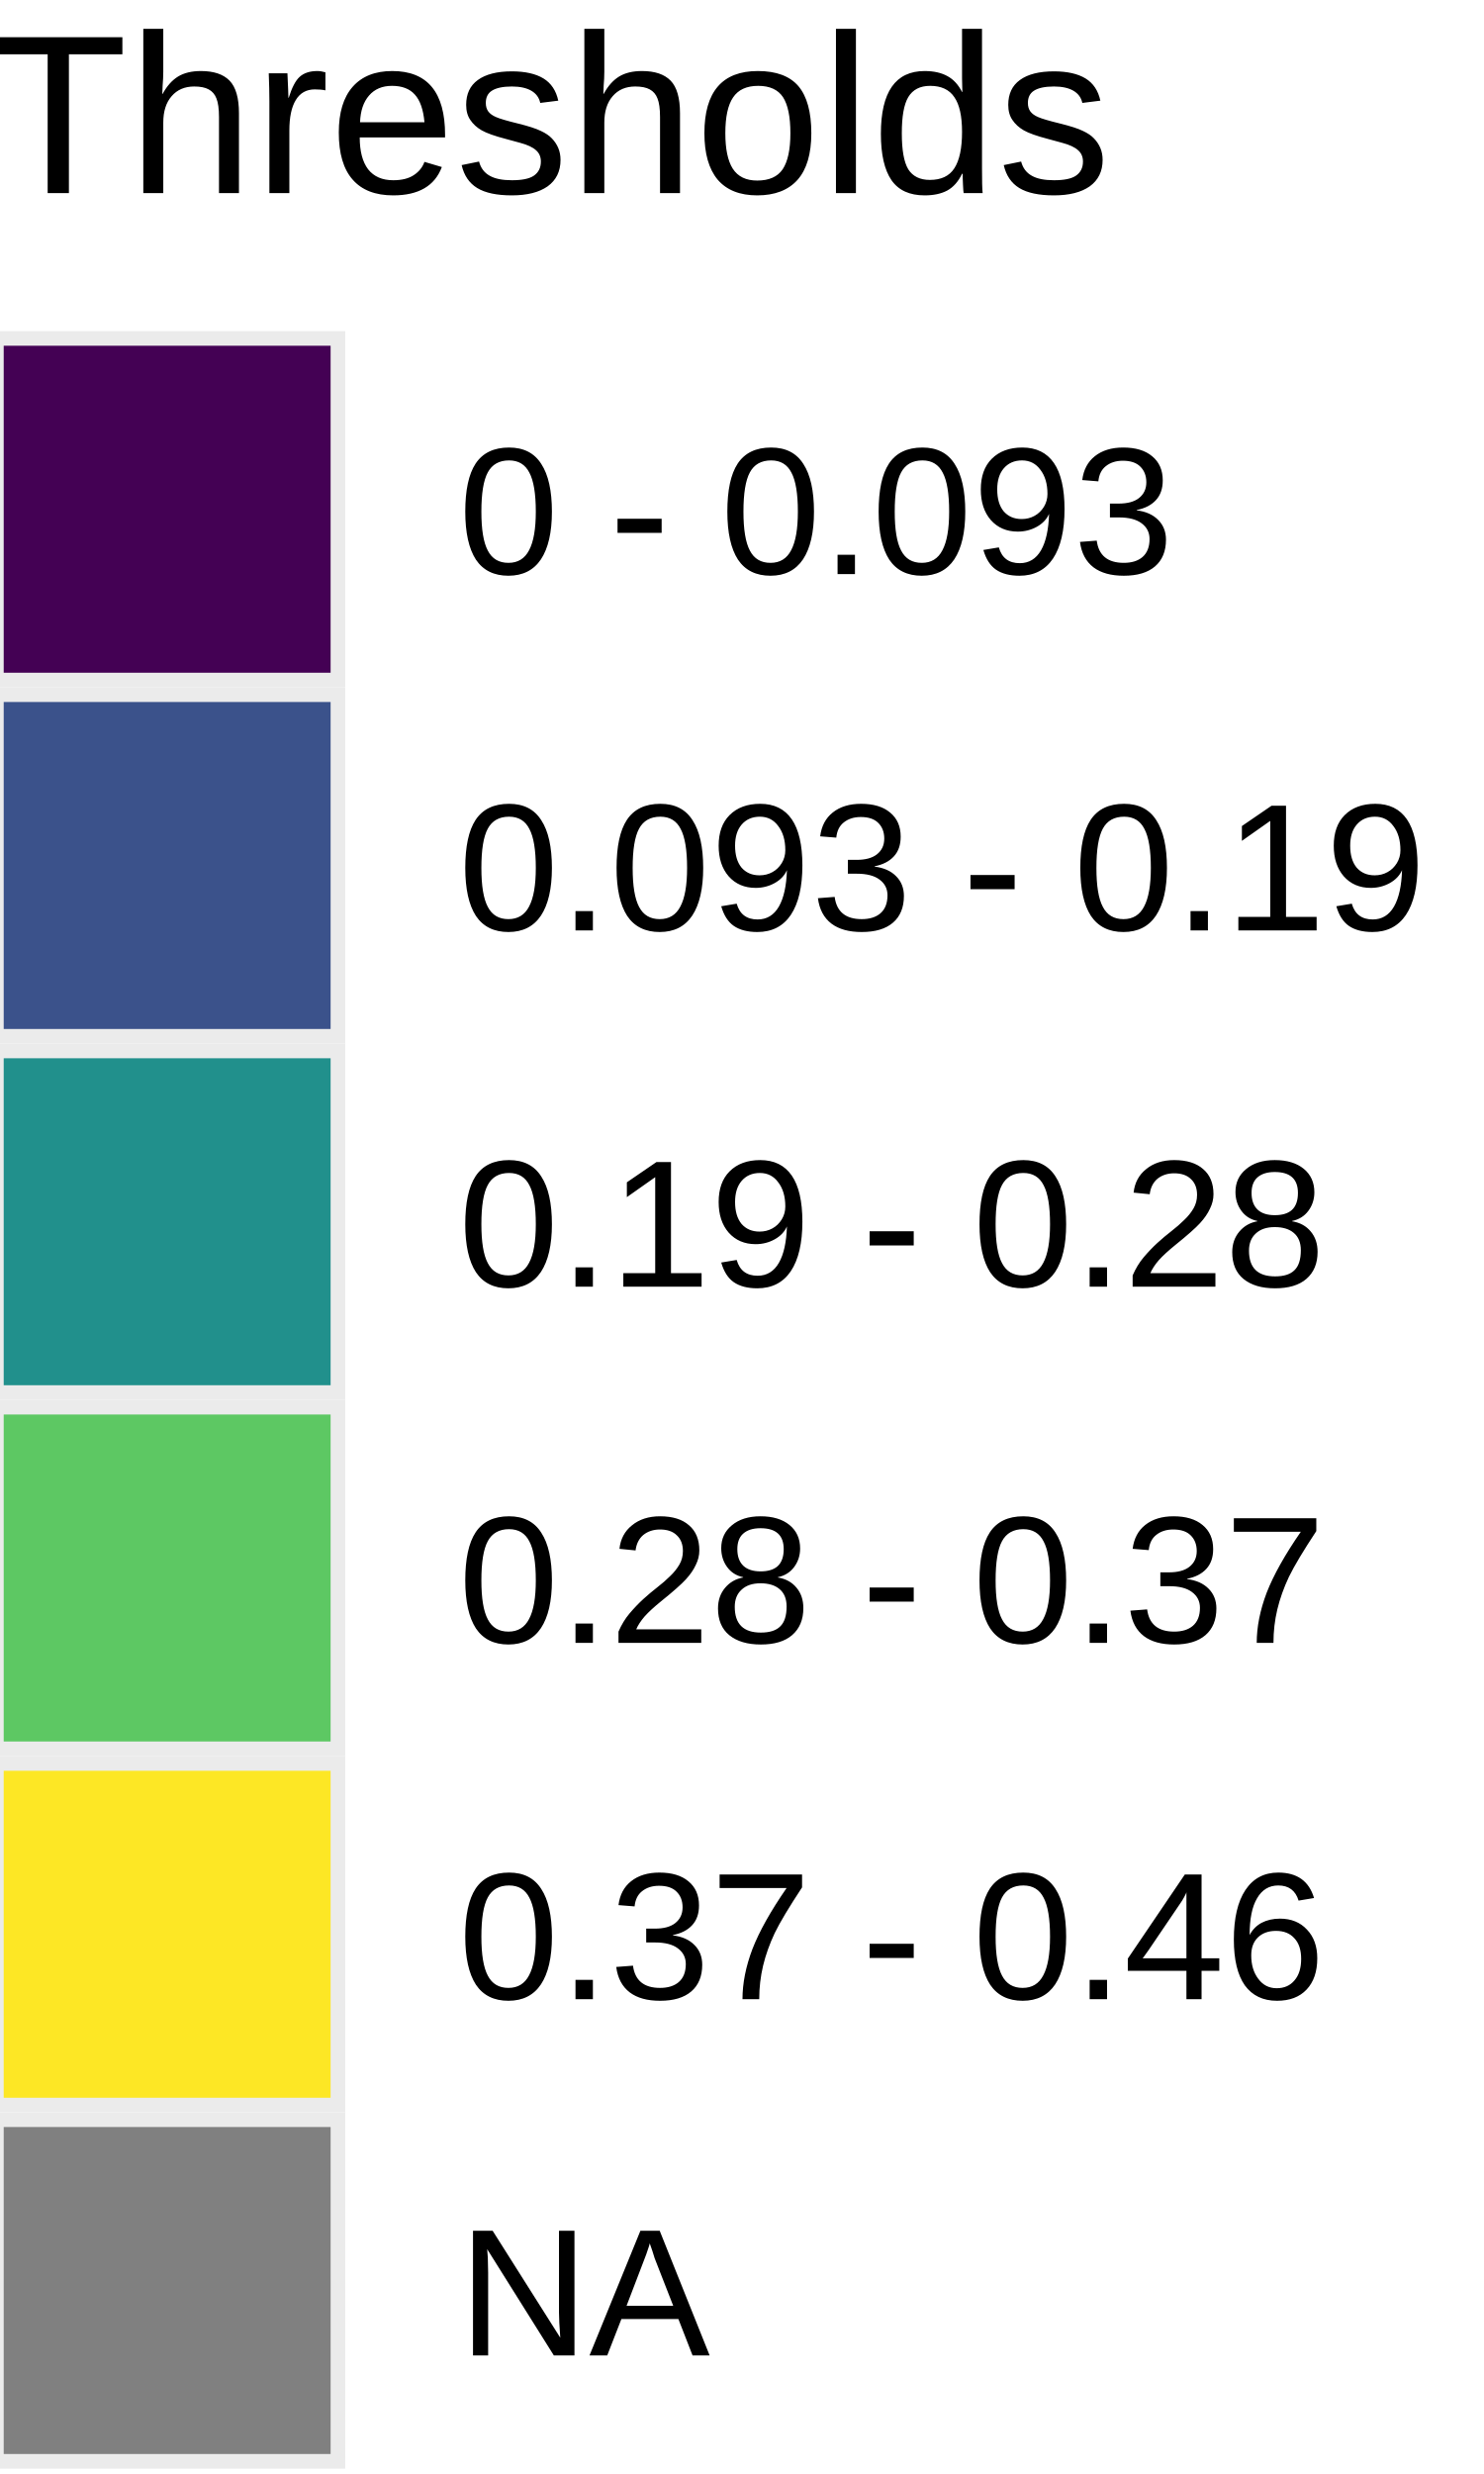
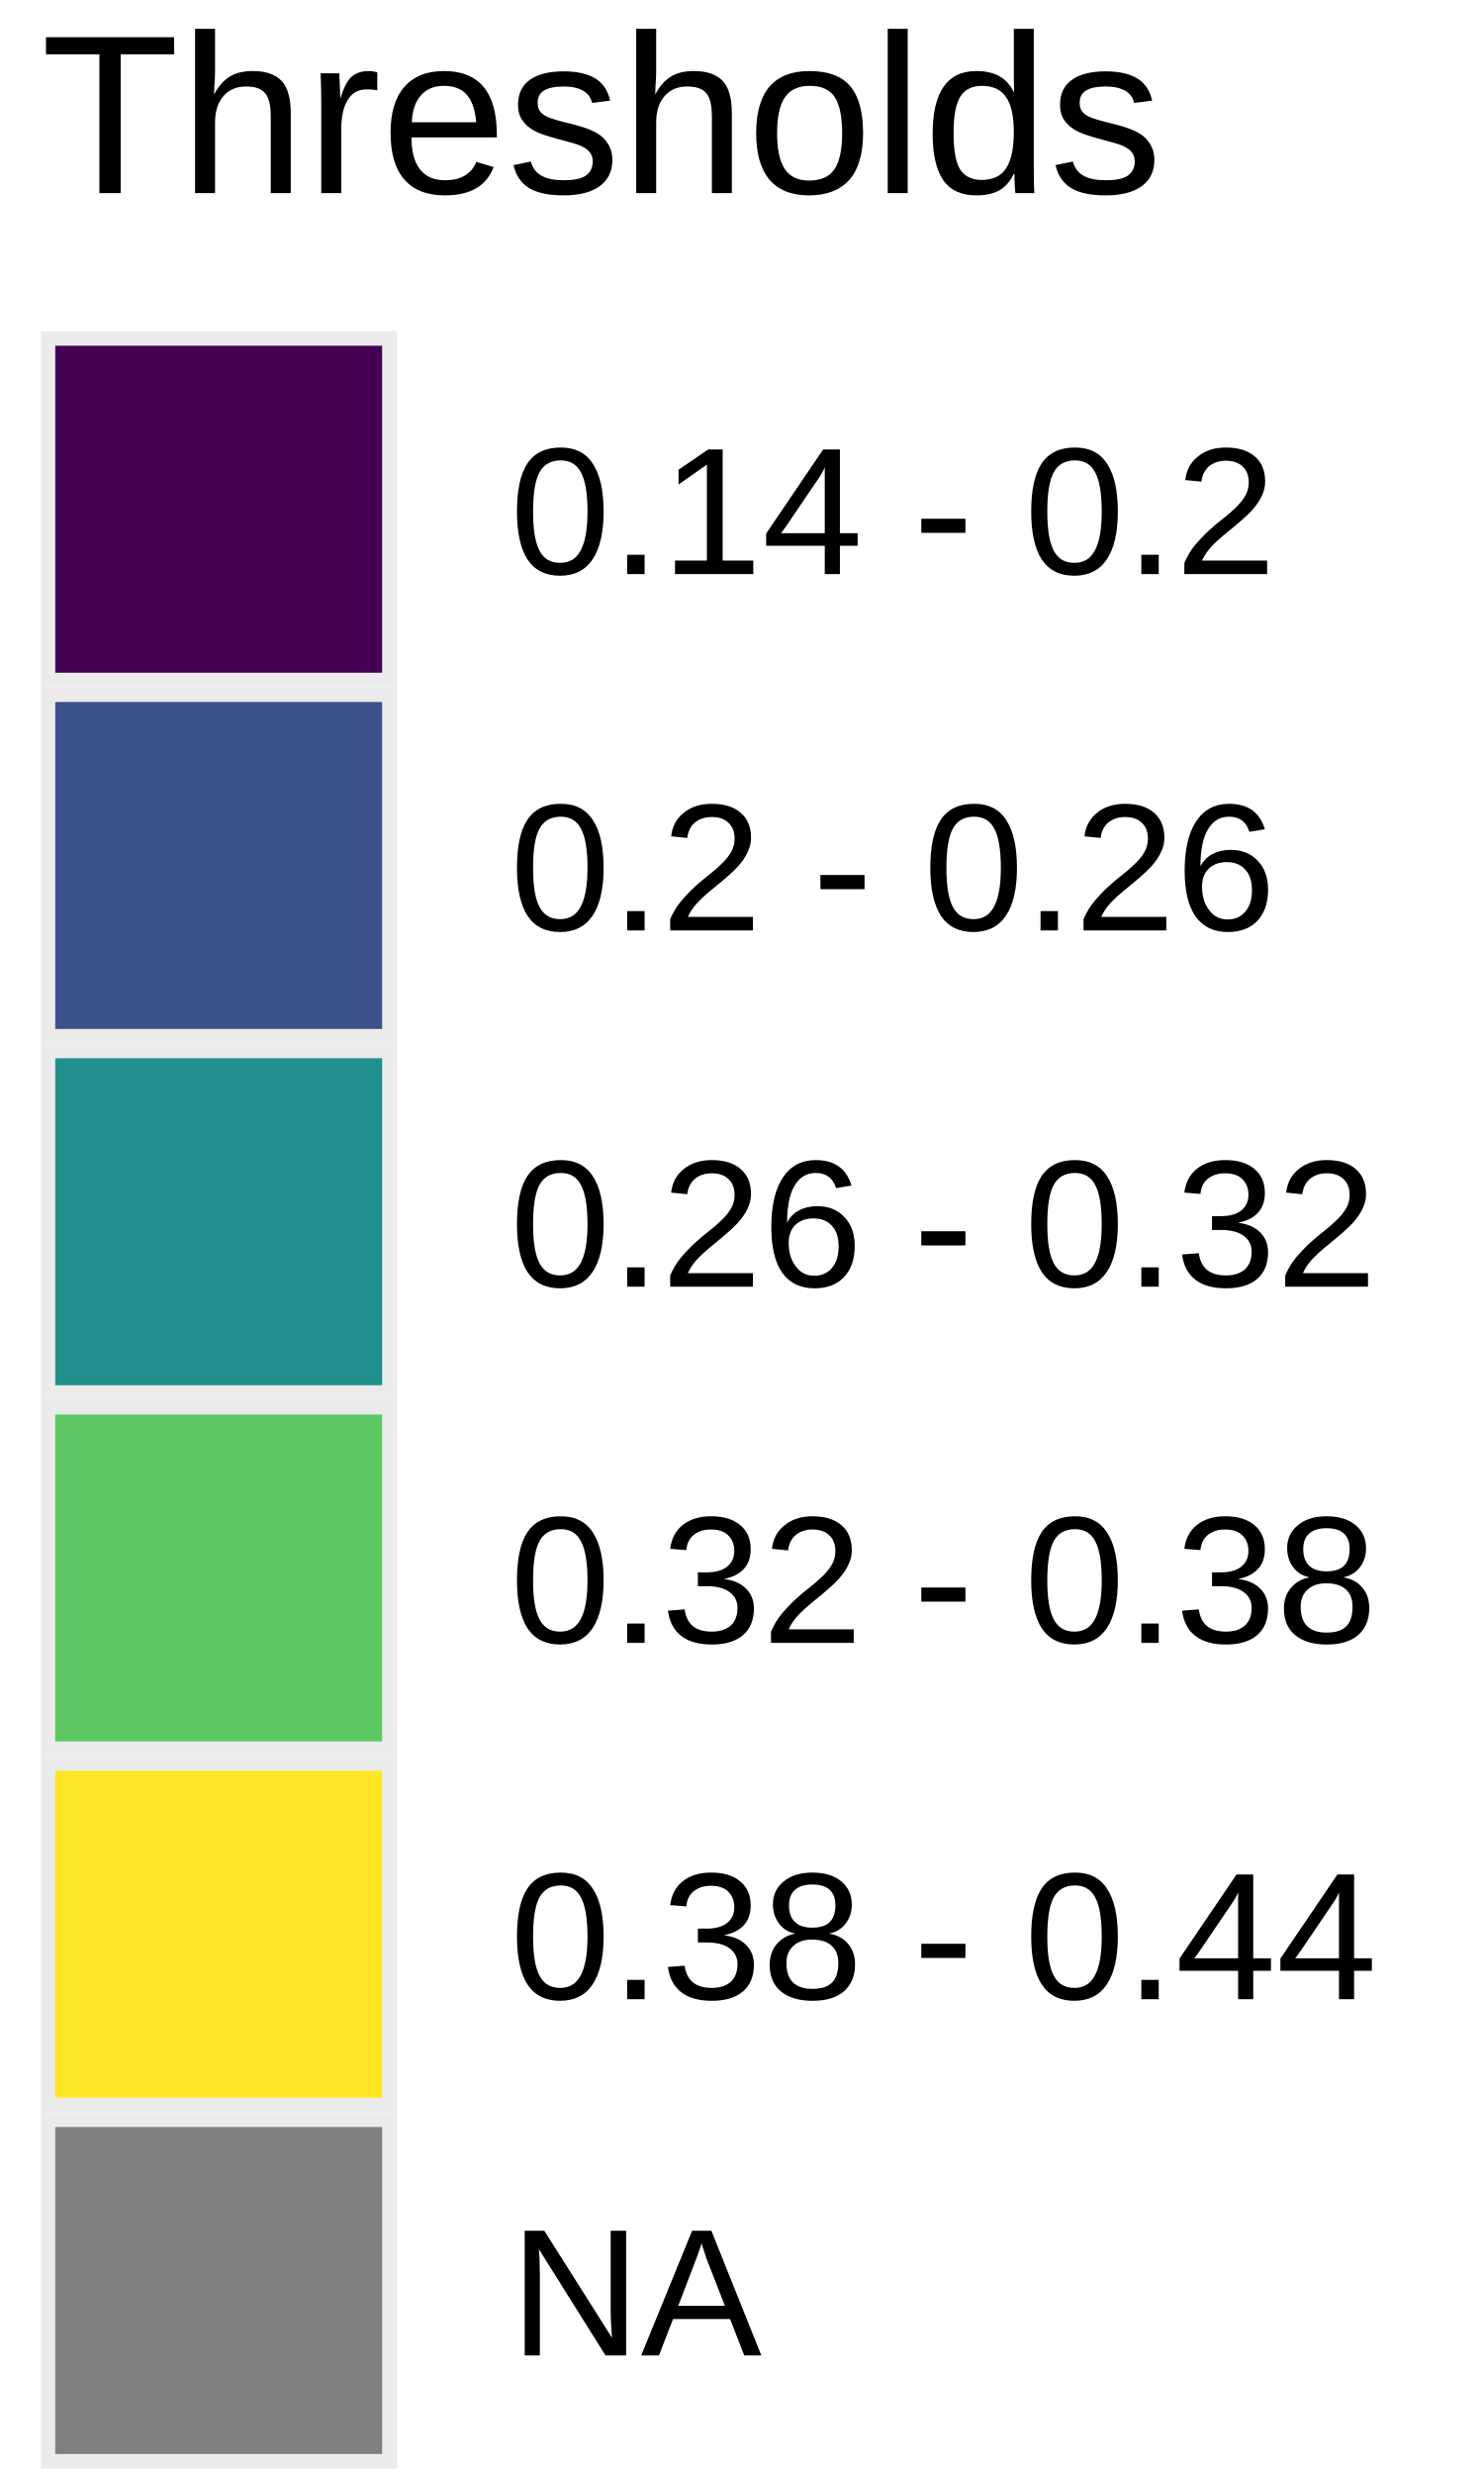
<svg xmlns="http://www.w3.org/2000/svg" class="svglite" width="72.00pt" height="120.00pt" viewBox="0 0 72.00 120.00">
  <defs>
    <style type="text/css">
    .svglite line, .svglite polyline, .svglite polygon, .svglite path, .svglite rect, .svglite circle {
      fill: none;
      stroke: #000000;
      stroke-linecap: round;
      stroke-linejoin: round;
      stroke-miterlimit: 10.00;
    }
    .svglite text {
      white-space: pre;
    }
  </style>
  </defs>
  <rect width="100%" height="100%" style="stroke: none; fill: #FFFFFF;" />
  <defs>
    <clipPath id="cpMC4wMHw3Mi4wMHwwLjAwfDEyMC4wMA==">
      <rect x="0.00" y="0.00" width="72.00" height="120.00" />
    </clipPath>
  </defs>
  <g clip-path="url(#cpMC4wMHw3Mi4wMHwwLjAwfDEyMC4wMA==)">
-     <rect x="-6.01" y="-5.22" width="84.01" height="130.44" style="stroke-width: 1.07; stroke: none; fill: #FFFFFF;" />
-     <text x="-0.53" y="9.37" style="font-size: 11.00px; font-family: &quot;Arial&quot;;" textLength="54.42px" lengthAdjust="spacingAndGlyphs">Thresholds</text>
-     <rect x="-0.53" y="16.06" width="17.28" height="17.28" style="stroke-width: 1.07; stroke: none; fill: #EBEBEB;" />
-     <rect x="0.18" y="16.77" width="15.86" height="15.86" style="stroke-width: 1.07; stroke: none; stroke-linecap: butt; stroke-linejoin: miter; fill: #440154;" />
-     <rect x="-0.53" y="33.34" width="17.28" height="17.28" style="stroke-width: 1.07; stroke: none; fill: #EBEBEB;" />
-     <rect x="0.18" y="34.05" width="15.86" height="15.86" style="stroke-width: 1.07; stroke: none; stroke-linecap: butt; stroke-linejoin: miter; fill: #3B528B;" />
-     <rect x="-0.53" y="50.62" width="17.28" height="17.28" style="stroke-width: 1.07; stroke: none; fill: #EBEBEB;" />
-     <rect x="0.18" y="51.33" width="15.86" height="15.86" style="stroke-width: 1.07; stroke: none; stroke-linecap: butt; stroke-linejoin: miter; fill: #21908C;" />
-     <rect x="-0.53" y="67.90" width="17.28" height="17.28" style="stroke-width: 1.07; stroke: none; fill: #EBEBEB;" />
-     <rect x="0.18" y="68.61" width="15.86" height="15.86" style="stroke-width: 1.07; stroke: none; stroke-linecap: butt; stroke-linejoin: miter; fill: #5DC863;" />
-     <rect x="-0.53" y="85.18" width="17.28" height="17.28" style="stroke-width: 1.07; stroke: none; fill: #EBEBEB;" />
-     <rect x="0.18" y="85.89" width="15.86" height="15.86" style="stroke-width: 1.07; stroke: none; stroke-linecap: butt; stroke-linejoin: miter; fill: #FDE725;" />
-     <rect x="-0.53" y="102.46" width="17.28" height="17.28" style="stroke-width: 1.07; stroke: none; fill: #EBEBEB;" />
-     <rect x="0.18" y="103.17" width="15.86" height="15.86" style="stroke-width: 1.07; stroke: none; stroke-linecap: butt; stroke-linejoin: miter; fill: #808080;" />
-     <text x="22.23" y="27.85" style="font-size: 8.80px; font-family: &quot;Arial&quot;;" textLength="34.73px" lengthAdjust="spacingAndGlyphs">0 - 0.093</text>
-     <text x="22.23" y="45.13" style="font-size: 8.80px; font-family: &quot;Arial&quot;;" textLength="46.97px" lengthAdjust="spacingAndGlyphs">0.093 - 0.19</text>
-     <text x="22.23" y="62.41" style="font-size: 8.80px; font-family: &quot;Arial&quot;;" textLength="42.07px" lengthAdjust="spacingAndGlyphs">0.19 - 0.28</text>
-     <text x="22.23" y="79.69" style="font-size: 8.80px; font-family: &quot;Arial&quot;;" textLength="42.07px" lengthAdjust="spacingAndGlyphs">0.28 - 0.37</text>
-     <text x="22.23" y="96.97" style="font-size: 8.80px; font-family: &quot;Arial&quot;;" textLength="42.07px" lengthAdjust="spacingAndGlyphs">0.37 - 0.46</text>
-     <text x="22.23" y="114.25" style="font-size: 8.80px; font-family: &quot;Arial&quot;;" textLength="12.22px" lengthAdjust="spacingAndGlyphs">NA</text>
+     <rect x="-3.50" y="-5.22" width="79.01" height="130.44" style="stroke-width: 1.07; stroke: none; fill: #FFFFFF;" />
+     <text x="1.98" y="9.37" style="font-size: 11.00px; font-family: &quot;Arial&quot;;" textLength="54.42px" lengthAdjust="spacingAndGlyphs">Thresholds</text>
+     <rect x="1.98" y="16.06" width="17.28" height="17.28" style="stroke-width: 1.07; stroke: none; fill: #EBEBEB;" />
+     <rect x="2.68" y="16.77" width="15.86" height="15.86" style="stroke-width: 1.07; stroke: none; stroke-linecap: butt; stroke-linejoin: miter; fill: #440154;" />
+     <rect x="1.98" y="33.34" width="17.28" height="17.28" style="stroke-width: 1.07; stroke: none; fill: #EBEBEB;" />
+     <rect x="2.68" y="34.05" width="15.86" height="15.86" style="stroke-width: 1.07; stroke: none; stroke-linecap: butt; stroke-linejoin: miter; fill: #3B528B;" />
+     <rect x="1.98" y="50.62" width="17.28" height="17.28" style="stroke-width: 1.07; stroke: none; fill: #EBEBEB;" />
+     <rect x="2.68" y="51.33" width="15.86" height="15.86" style="stroke-width: 1.07; stroke: none; stroke-linecap: butt; stroke-linejoin: miter; fill: #21908C;" />
+     <rect x="1.98" y="67.90" width="17.28" height="17.28" style="stroke-width: 1.07; stroke: none; fill: #EBEBEB;" />
+     <rect x="2.68" y="68.61" width="15.86" height="15.86" style="stroke-width: 1.07; stroke: none; stroke-linecap: butt; stroke-linejoin: miter; fill: #5DC863;" />
+     <rect x="1.98" y="85.18" width="17.28" height="17.28" style="stroke-width: 1.07; stroke: none; fill: #EBEBEB;" />
+     <rect x="2.68" y="85.89" width="15.86" height="15.86" style="stroke-width: 1.07; stroke: none; stroke-linecap: butt; stroke-linejoin: miter; fill: #FDE725;" />
+     <rect x="1.98" y="102.46" width="17.28" height="17.28" style="stroke-width: 1.07; stroke: none; fill: #EBEBEB;" />
+     <rect x="2.68" y="103.17" width="15.86" height="15.86" style="stroke-width: 1.07; stroke: none; stroke-linecap: butt; stroke-linejoin: miter; fill: #808080;" />
+     <text x="24.74" y="27.85" style="font-size: 8.80px; font-family: &quot;Arial&quot;;" textLength="37.17px" lengthAdjust="spacingAndGlyphs">0.14 - 0.2</text>
+     <text x="24.74" y="45.13" style="font-size: 8.80px; font-family: &quot;Arial&quot;;" textLength="37.17px" lengthAdjust="spacingAndGlyphs">0.2 - 0.26</text>
+     <text x="24.74" y="62.41" style="font-size: 8.80px; font-family: &quot;Arial&quot;;" textLength="42.07px" lengthAdjust="spacingAndGlyphs">0.26 - 0.32</text>
+     <text x="24.74" y="79.69" style="font-size: 8.80px; font-family: &quot;Arial&quot;;" textLength="42.07px" lengthAdjust="spacingAndGlyphs">0.32 - 0.38</text>
+     <text x="24.74" y="96.97" style="font-size: 8.80px; font-family: &quot;Arial&quot;;" textLength="42.07px" lengthAdjust="spacingAndGlyphs">0.38 - 0.44</text>
+     <text x="24.74" y="114.25" style="font-size: 8.80px; font-family: &quot;Arial&quot;;" textLength="12.22px" lengthAdjust="spacingAndGlyphs">NA</text>
  </g>
</svg>
